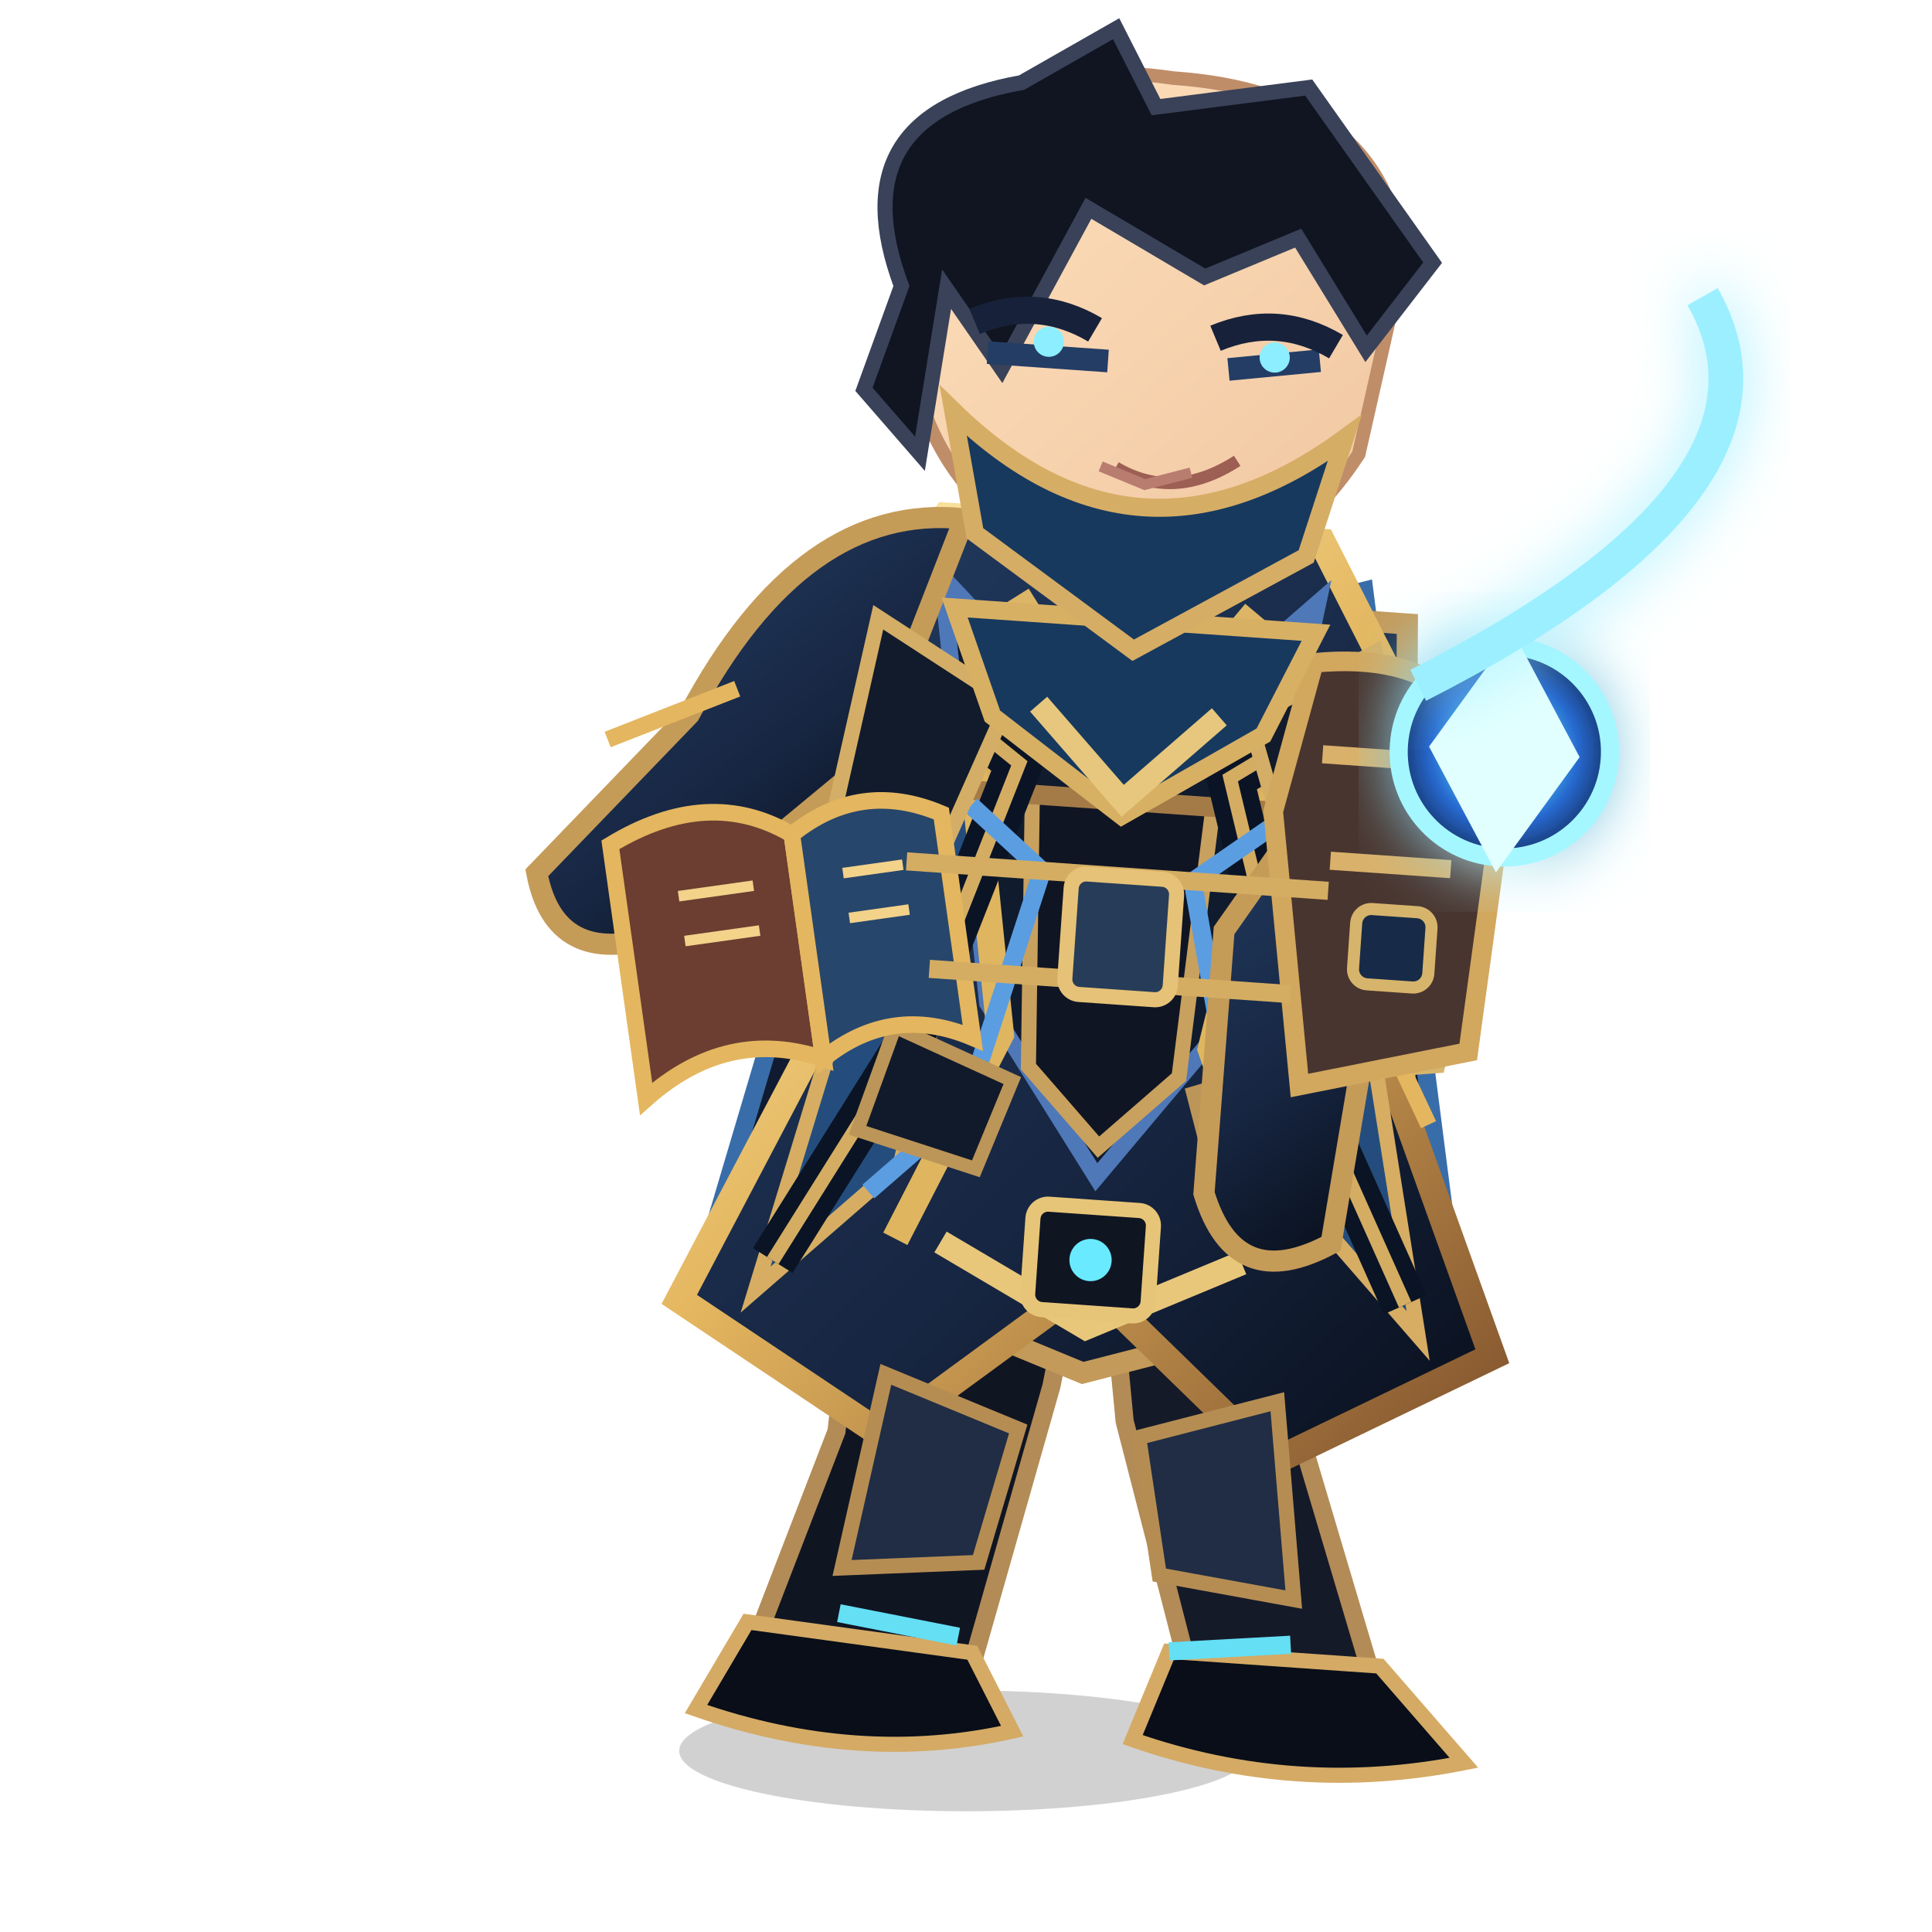
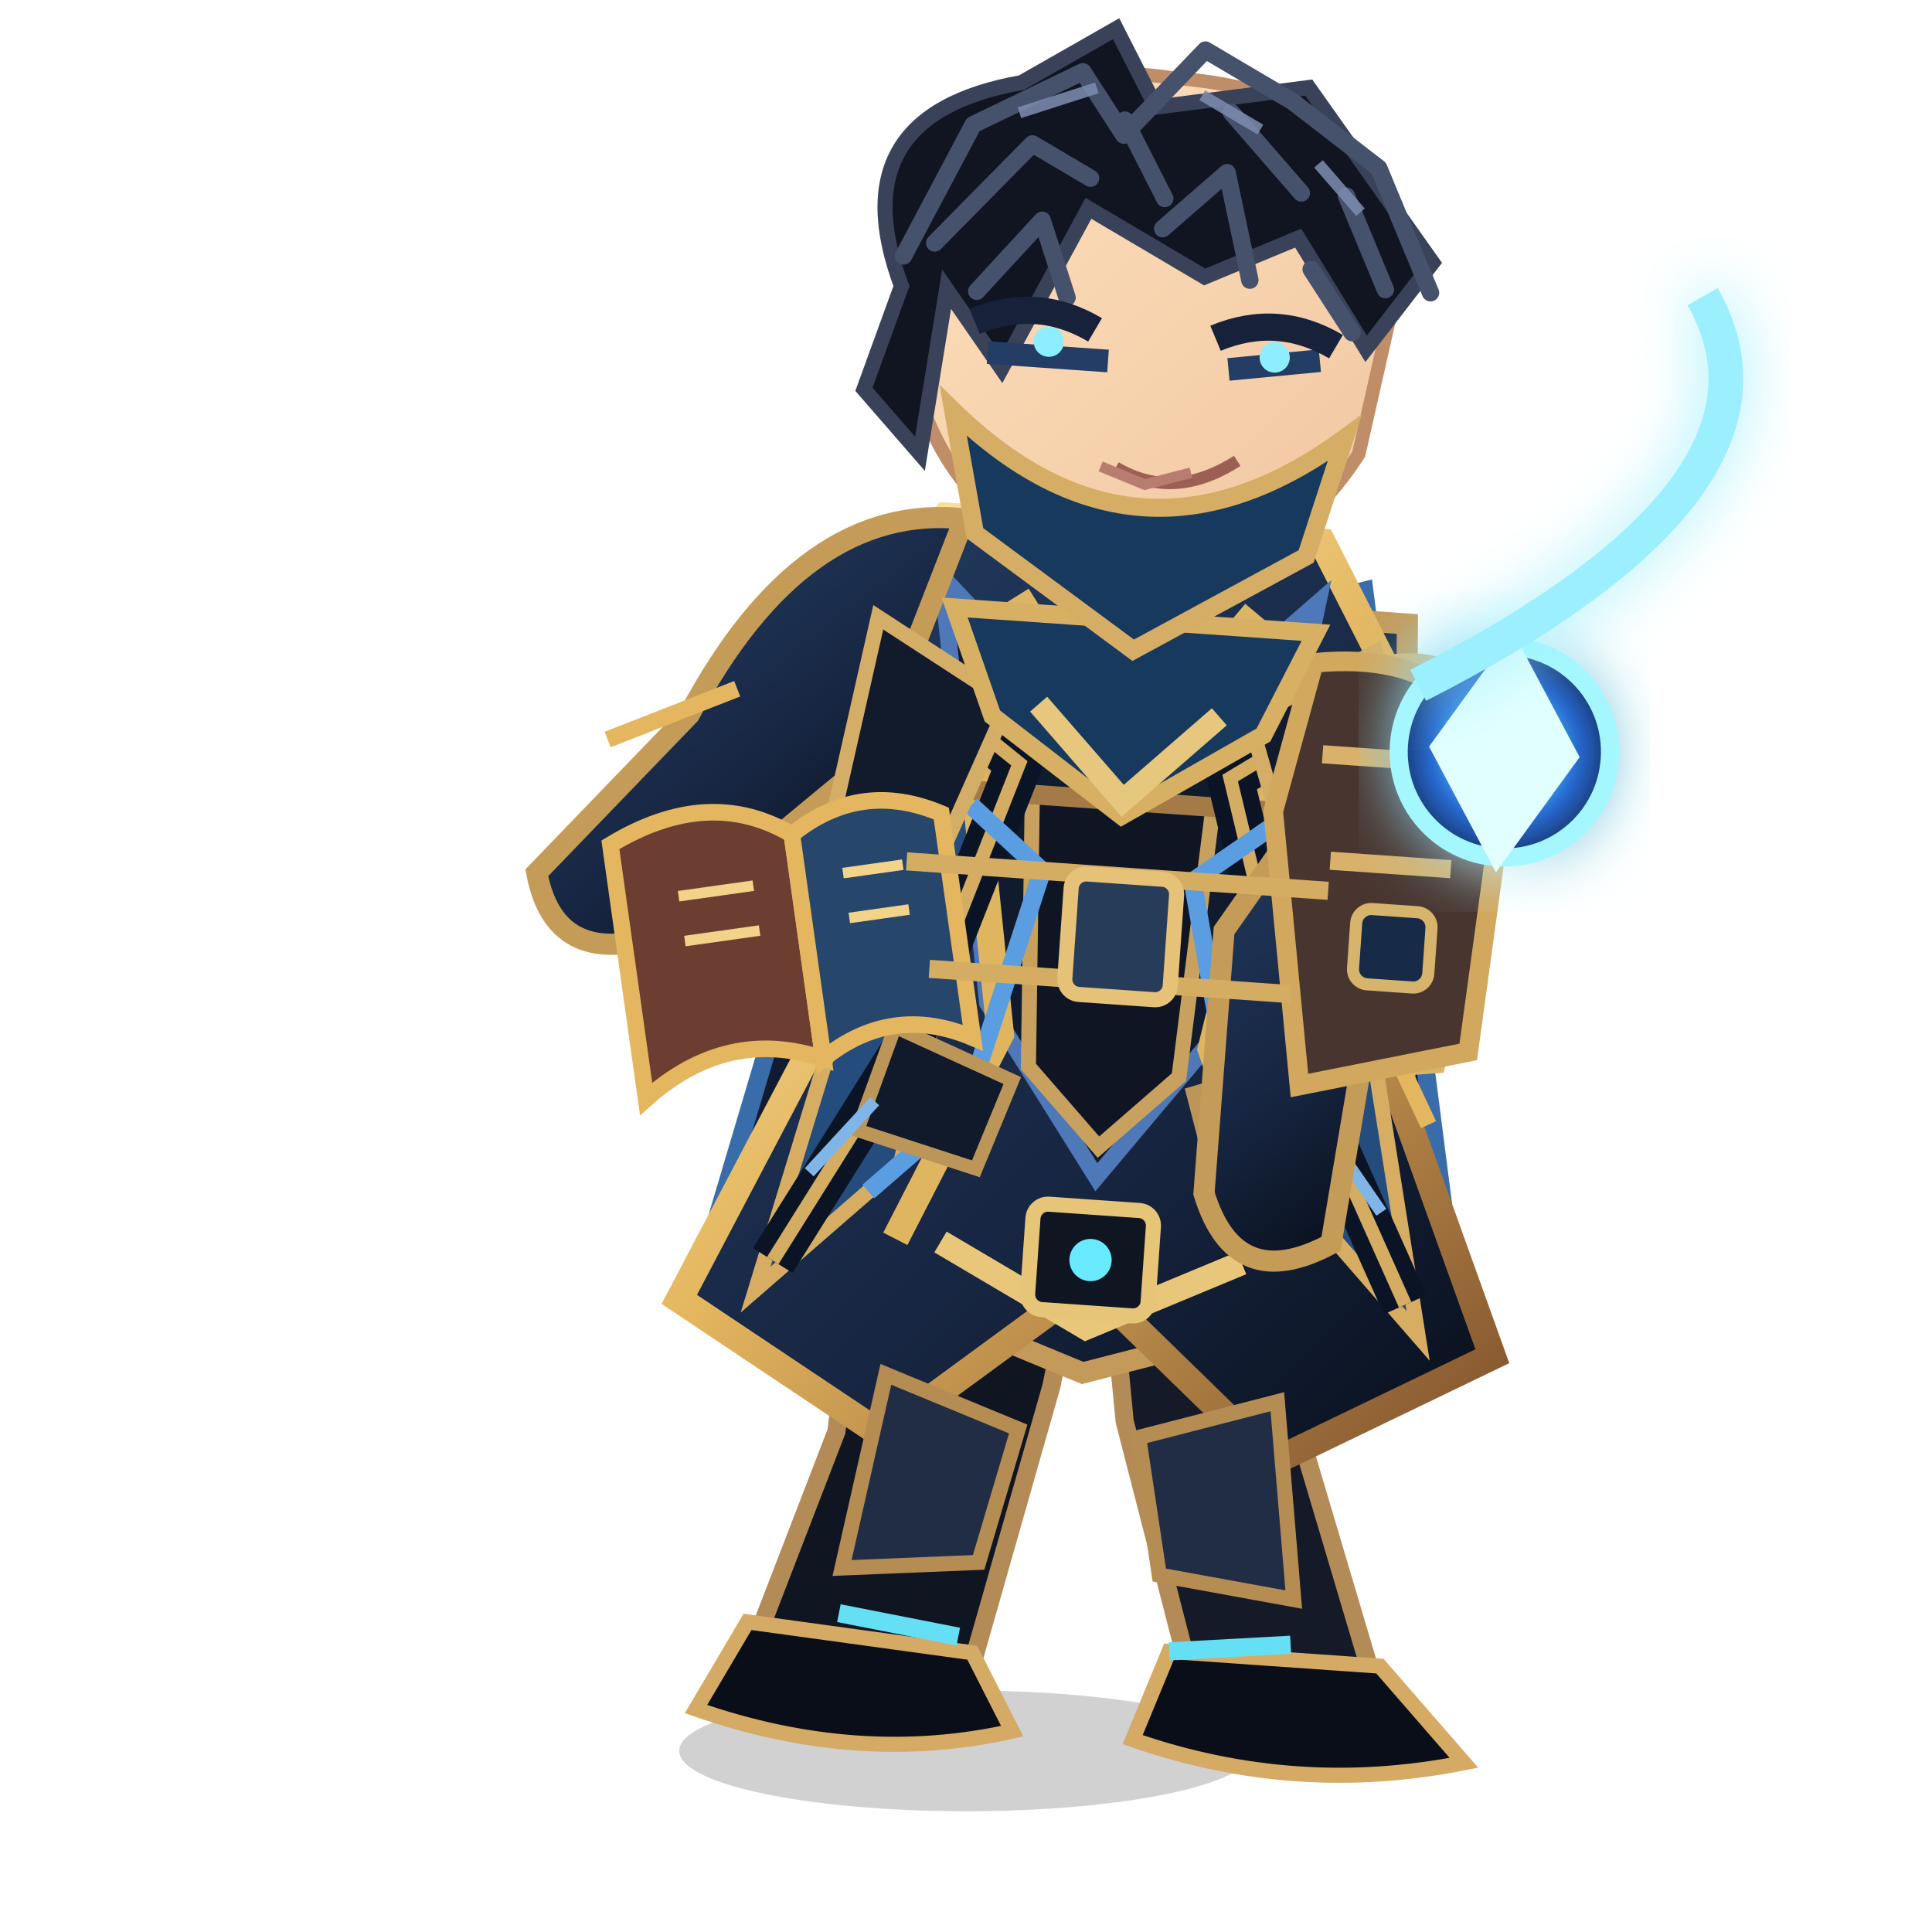
<svg xmlns="http://www.w3.org/2000/svg" width="128" height="128" viewBox="0 0 128 128" role="img" aria-label="Researcher down attack frame 3">
  <defs>
    <linearGradient id="coat" x1="0" y1="0" x2="1" y2="1">
      <stop offset="0" stop-color="#223c61" />
      <stop offset=".58" stop-color="#172642" />
      <stop offset="1" stop-color="#090f1b" />
    </linearGradient>
    <linearGradient id="gold" x1="0" y1="0" x2="1" y2="1">
      <stop stop-color="#fff0b2" />
      <stop offset=".45" stop-color="#e4b65f" />
      <stop offset="1" stop-color="#80512c" />
    </linearGradient>
    <radialGradient id="orb">
      <stop stop-color="#f0ffff" />
      <stop offset=".25" stop-color="#55e9ff" />
      <stop offset=".7" stop-color="#2769cf" />
      <stop offset="1" stop-color="#18366e" />
    </radialGradient>
    <linearGradient id="skin" x1="0" y1="0" x2="1" y2="1">
      <stop stop-color="#ffe0bd" />
      <stop offset="1" stop-color="#efc6a0" />
    </linearGradient>
    <filter id="glow">
      <feGaussianBlur stdDeviation="2.1" result="b" />
      <feMerge>
        <feMergeNode in="b" />
        <feMergeNode in="SourceGraphic" />
      </feMerge>
    </filter>
  </defs>
  <ellipse cx="64" cy="116" rx="19" ry="4" fill="#000" opacity=".18" />
  <g transform="translate(8.774351 0)">
    <g transform="rotate(4 64 76)">
      <g transform="translate(0 0)">
        <path d="M49 38 Q64 43 79 38 L88 83 Q79 92.414 74 92 L64 84 L54 92 Q43 89.586 39 83 Z" fill="#101b31" stroke="#386da9" stroke-width="1.2" />
        <path d="M44 81 L54 87 L64 80 L74 87 L84 81" fill="none" stroke="#b58a4d" stroke-width="1" />
        <path d="M49 74 L48 96 L44 109 Q49 114 58 111 L62 92 L64 76 Z" fill="#101522" stroke="#b28b56" stroke-width="1.2" />
        <path d="M64 76 L67 94 L72 109 Q78 114 85 111 L79 95 L77 74 Z" fill="#151a28" stroke="#b28b56" stroke-width="1.2" />
        <path d="M43 109 L58 110 L61 115 Q51 118 40 115 Z M71 109 L85 109 L91 115 Q80 118 69 115 Z" fill="#090e18" stroke="#d4aa65" stroke-width="1" />
        <path d="M47 40 L82 40 L84 71 L79 86 L64 91 L49 86 L44 71 Z" fill="url(#coat)" stroke="#c49a5a" stroke-width="1.4" />
        <path d="M51 35 L76 35 L82 45 L80 63 L91 88 L77 96 L64 85 L51 96 L37 88 L48 63 L45 45 Z" fill="url(#coat)" stroke="url(#gold)" stroke-width="1.8" />
        <path d="M51 39 L64 51 L76 39 L72 67 L64 78 L56 67 Z" fill="#101b2d" stroke="#4e78b8" stroke-width="1.1" />
        <path d="M48 49 L55 52 L51 78 L42 87 L48 61 Z M78 49 L73 52 L77 78 L86 87 L80 61 Z" fill="#244d7d" stroke="#d6ad63" stroke-width="1" />
        <path d="M56 40 L64 51 L72 40" fill="none" stroke="#dcb566" stroke-width="2" />
        <path d="M58 53 L70 53 L69 71 L64 76 L59 71 Z" fill="#101523" stroke="#c8a15e" stroke-width="1" />
        <path d="M53 46 L57 69 L51 83 M75 46 L71 69 L77 83" fill="none" stroke="#dfb65f" stroke-width="1.8" />
        <path d="M47 53 L81 53" stroke="#a47b47" stroke-width="1.3" />
        <path d="M47 44 L57 51 L51 70 L43 85 M81 44 L71 51 L77 70 L85 85" fill="none" stroke="#0a1425" stroke-width="3.1" />
        <path d="M47 44 L57 51 L51 70 L43 85 M81 44 L71 51 L77 70 L85 85" fill="none" stroke="#d4ad63" stroke-width=".9" />
        <path d="M54 54 L59 58 L55 74 L49 80 M74 54 L69 58 L73 74 L79 80" fill="none" stroke="#5b9de1" stroke-width="1.2" />
        <path d="M54 83 L64 88 L74 83" fill="none" stroke="#e8c77b" stroke-width="1.6" />
        <rect x="60" y="80" width="8" height="7" rx="1" fill="#101522" stroke="#e7c578" stroke-width="1" />
        <circle cx="64" cy="83.5" r="1.4" fill="#69eaff" />
        <path d="M42 47 Q36 49 36 58 L38 69 L45 70 L48 58 Z" fill="#213b5d" stroke="#d7b46c" stroke-width="1.1" />
        <path d="M39 53 L44 55 L42 64" fill="none" stroke="#5799d9" stroke-width="1.3" />
        <path d="M81 47 Q88 49 88 58 L86 69 L79 70 L76 58 Z" fill="#172944" stroke="#d7b46c" stroke-width="1.1" />
        <path d="M80 54 L85 56 L83 64" fill="none" stroke="#5799d9" stroke-width="1.3" />
        <path d="M50 69 L58 72 L56 78 L48 76 Z M70 72 L78 69 L80 76 L72 78 Z" fill="#111a2a" stroke="#bc9558" stroke-width=".9" />
        <path d="M51 92 L60 95 L58 104 L49 105 Z M68 95 L77 92 L79 105 L70 104 Z" fill="#202d44" stroke="#b58d53" stroke-width="1" />
        <path d="M49 108 L57 109 M71 109 L79 108" stroke="#64dff4" stroke-width="1.2" />
+         <path d="M45 43 Q39 41 36 47 L39 55 L48 53 Z M80 43 Q86 41 89 47 L86 55 L77 53 Z" fill="#2b4162" stroke="#dcb36b" stroke-width="1.2" />
+         <path d="M39 47 L44 46 L46 50 L41 52 Z M81 46 L86 47 L84 52 L79 50 Z" fill="#101b2e" stroke="#5688bd" stroke-width=".8" />
+         <circle cx="42" cy="47" r="1.1" fill="#f4d38d" />
+         <circle cx="84" cy="47" r="1.1" fill="#f4d38d" />
+         <path d="M49 57 L53 60 M79 57 L75 60 M49 74 L45 79 M79 74 L83 79" stroke="#80b5e8" stroke-width=".8" />
        <g transform="rotate(24 64 48)">
          <path d="M48 41 Q38 45 38 61 L34 75 Q38 80 43 75 L50 58 Z" fill="url(#coat)" stroke="#c59b58" stroke-width="1.4" />
          <path d="M78 41 Q88 45 88 60 L92 72 Q88 78 83 73 L76 57 Z" fill="url(#coat)" stroke="#c59b58" stroke-width="1.4" />
          <path d="M40 58 L34 65 M86 56 L94 62" stroke="#e4b65f" stroke-width="1.1" fill="none" />
        </g>
        <path d="M47 42 L56 47 L52 58 L45 55 Z M80 42 L72 47 L76 58 L83 55 Z" fill="#121b2b" stroke="#d4ae66" stroke-width="1" />
        <path d="M76 43 Q88 41 89 53 L88 68 L77 71 L74 53 Z" fill="#49352f" stroke="#d2a75e" stroke-width="1.3" />
        <path d="M77 49 L87 49 M78 56 L86 56" stroke="#d9b16a" stroke-width="1.2" />
        <rect x="80" y="59" width="5" height="5" rx="1" fill="#172b48" stroke="#d7b46c" stroke-width=".8" />
        <g transform="rotate(-12 42 65)">
          <path d="M32 56 Q39 53 44 57 L44 72 Q38 69 32 73 Z" fill="#6b3e31" stroke="#e4b65f" stroke-width="1.1" />
          <path d="M44 57 Q49 54 54 57 L54 72 Q49 69 44 72 Z" fill="#27466b" stroke="#e4b65f" stroke-width="1.1" />
          <path d="M36 60 L41 60 M36 63 L41 63 M47 60 L51 60 M47 63 L51 63" stroke="#f3d28a" stroke-width=".7" />
        </g>
        <path d="M52 41 L76 41 L73 48 L64 54 L55 48 Z" fill="#17395e" stroke="#d8b064" stroke-width="1.2" />
        <path d="M58 47 L64 53 L70 47" fill="none" stroke="#e6c77d" stroke-width="1.5" />
        <path d="M50 58 L78 58 M52 65 L76 65" stroke="#d4ad63" stroke-width="1.2" />
        <rect x="61" y="58" width="7" height="8" rx="1" fill="#273c58" stroke="#e5c277" stroke-width="1" />
        <path d="M48 14 Q51 4 64 5 Q78 5 80 16 L78 29 Q73 38 64 38 Q53 37 49 28 Z" fill="url(#skin)" stroke="#c08d69" stroke-width=".9" />
        <path d="M47 20 Q42 9 54 6 L60 2 L63 7 L73 5 L82 16 L78 22 L73 15 L67 18 L59 14 L54 25 L50 20 L49 31 L45 27 Z" fill="#111521" stroke="#394258" stroke-width="1" />
        <path d="M53 24 L61 24 M69 24 L75 23" stroke="#243d65" stroke-width="1.5" />
        <path d="M62 31 Q66 33 70 30" fill="none" stroke="#9d5e54" stroke-width=".8" />
+         <path d="M47 18 L51 9 L58 5 L61 9 L66 3 L72 6 L78 10 L82 18 M49 17 L55 10 L59 12 M61 8 L64 13 M68 7 L73 12 M76 12 L79 18 M52 20 L56 15 L58 20 M64 15 L68 11 L70 18 M74 17 L77 21" fill="none" stroke="#46516c" stroke-width="1.15" stroke-linecap="round" stroke-linejoin="round" />
+         <path d="M54 8 L59 6 M66 6 L70 8 M74 10 L77 13" fill="none" stroke="#7e8db0" stroke-width=".75" opacity=".85" />
        <path d="M52 22 Q56 20 60 22 M68 22 Q72 20 76 22" fill="none" stroke="#17213a" stroke-width="1.8" />
        <circle cx="57" cy="23" r="1" fill="#8ceeff" />
        <circle cx="72" cy="23" r="1" fill="#8ceeff" />
        <path d="M61 31 L64 32 L67 31" fill="none" stroke="#b97d70" stroke-width=".7" />
        <path d="M51 28 Q64 39 77 28 L75 36 L64 43 L53 36 Z" fill="#17395e" stroke="#d6ad65" stroke-width="1.2" />
        <g filter="url(#glow)">
          <circle cx="89" cy="48" r="7" fill="url(#orb)" stroke="#a5f7ff" stroke-width="1.2" />
          <path d="M84 48 L89 40 L94 48 L89 56 Z" fill="#e2ffff" />
        </g>
        <path d="M83 44 Q108 29 100 17" fill="none" stroke="#9cefff" stroke-width="2.3" filter="url(#glow)" />
      </g>
    </g>
  </g>
</svg>
